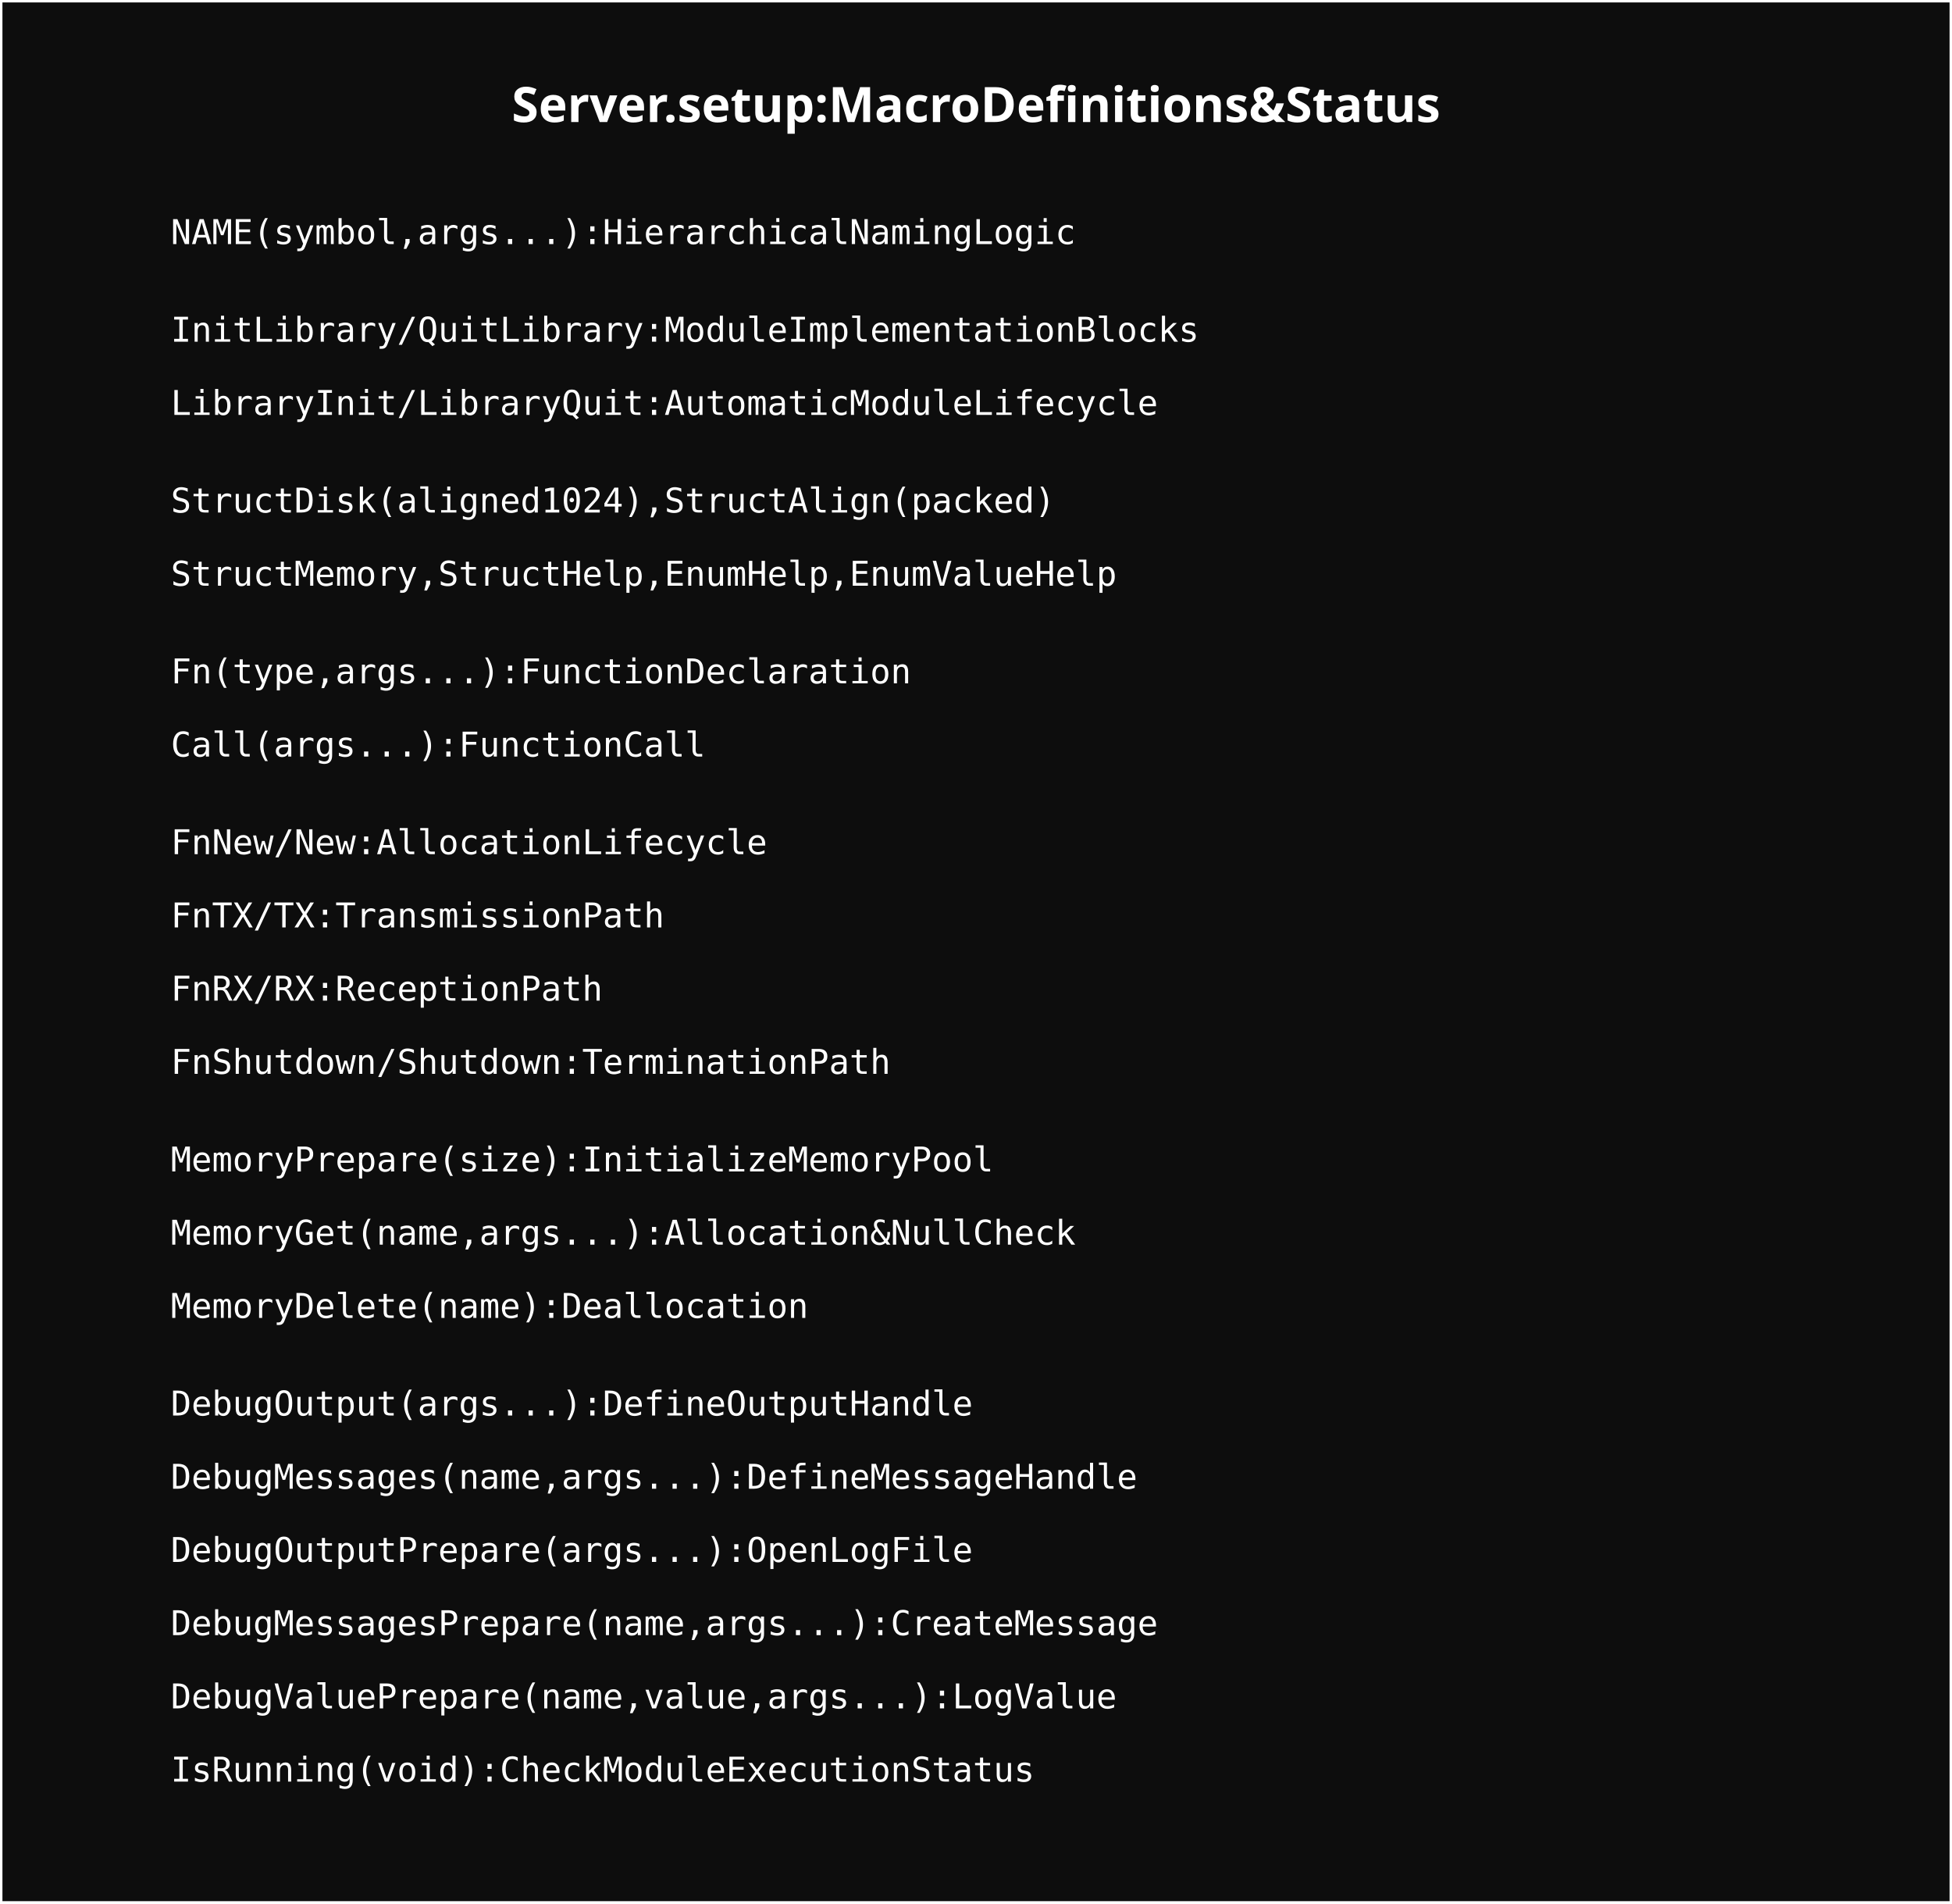
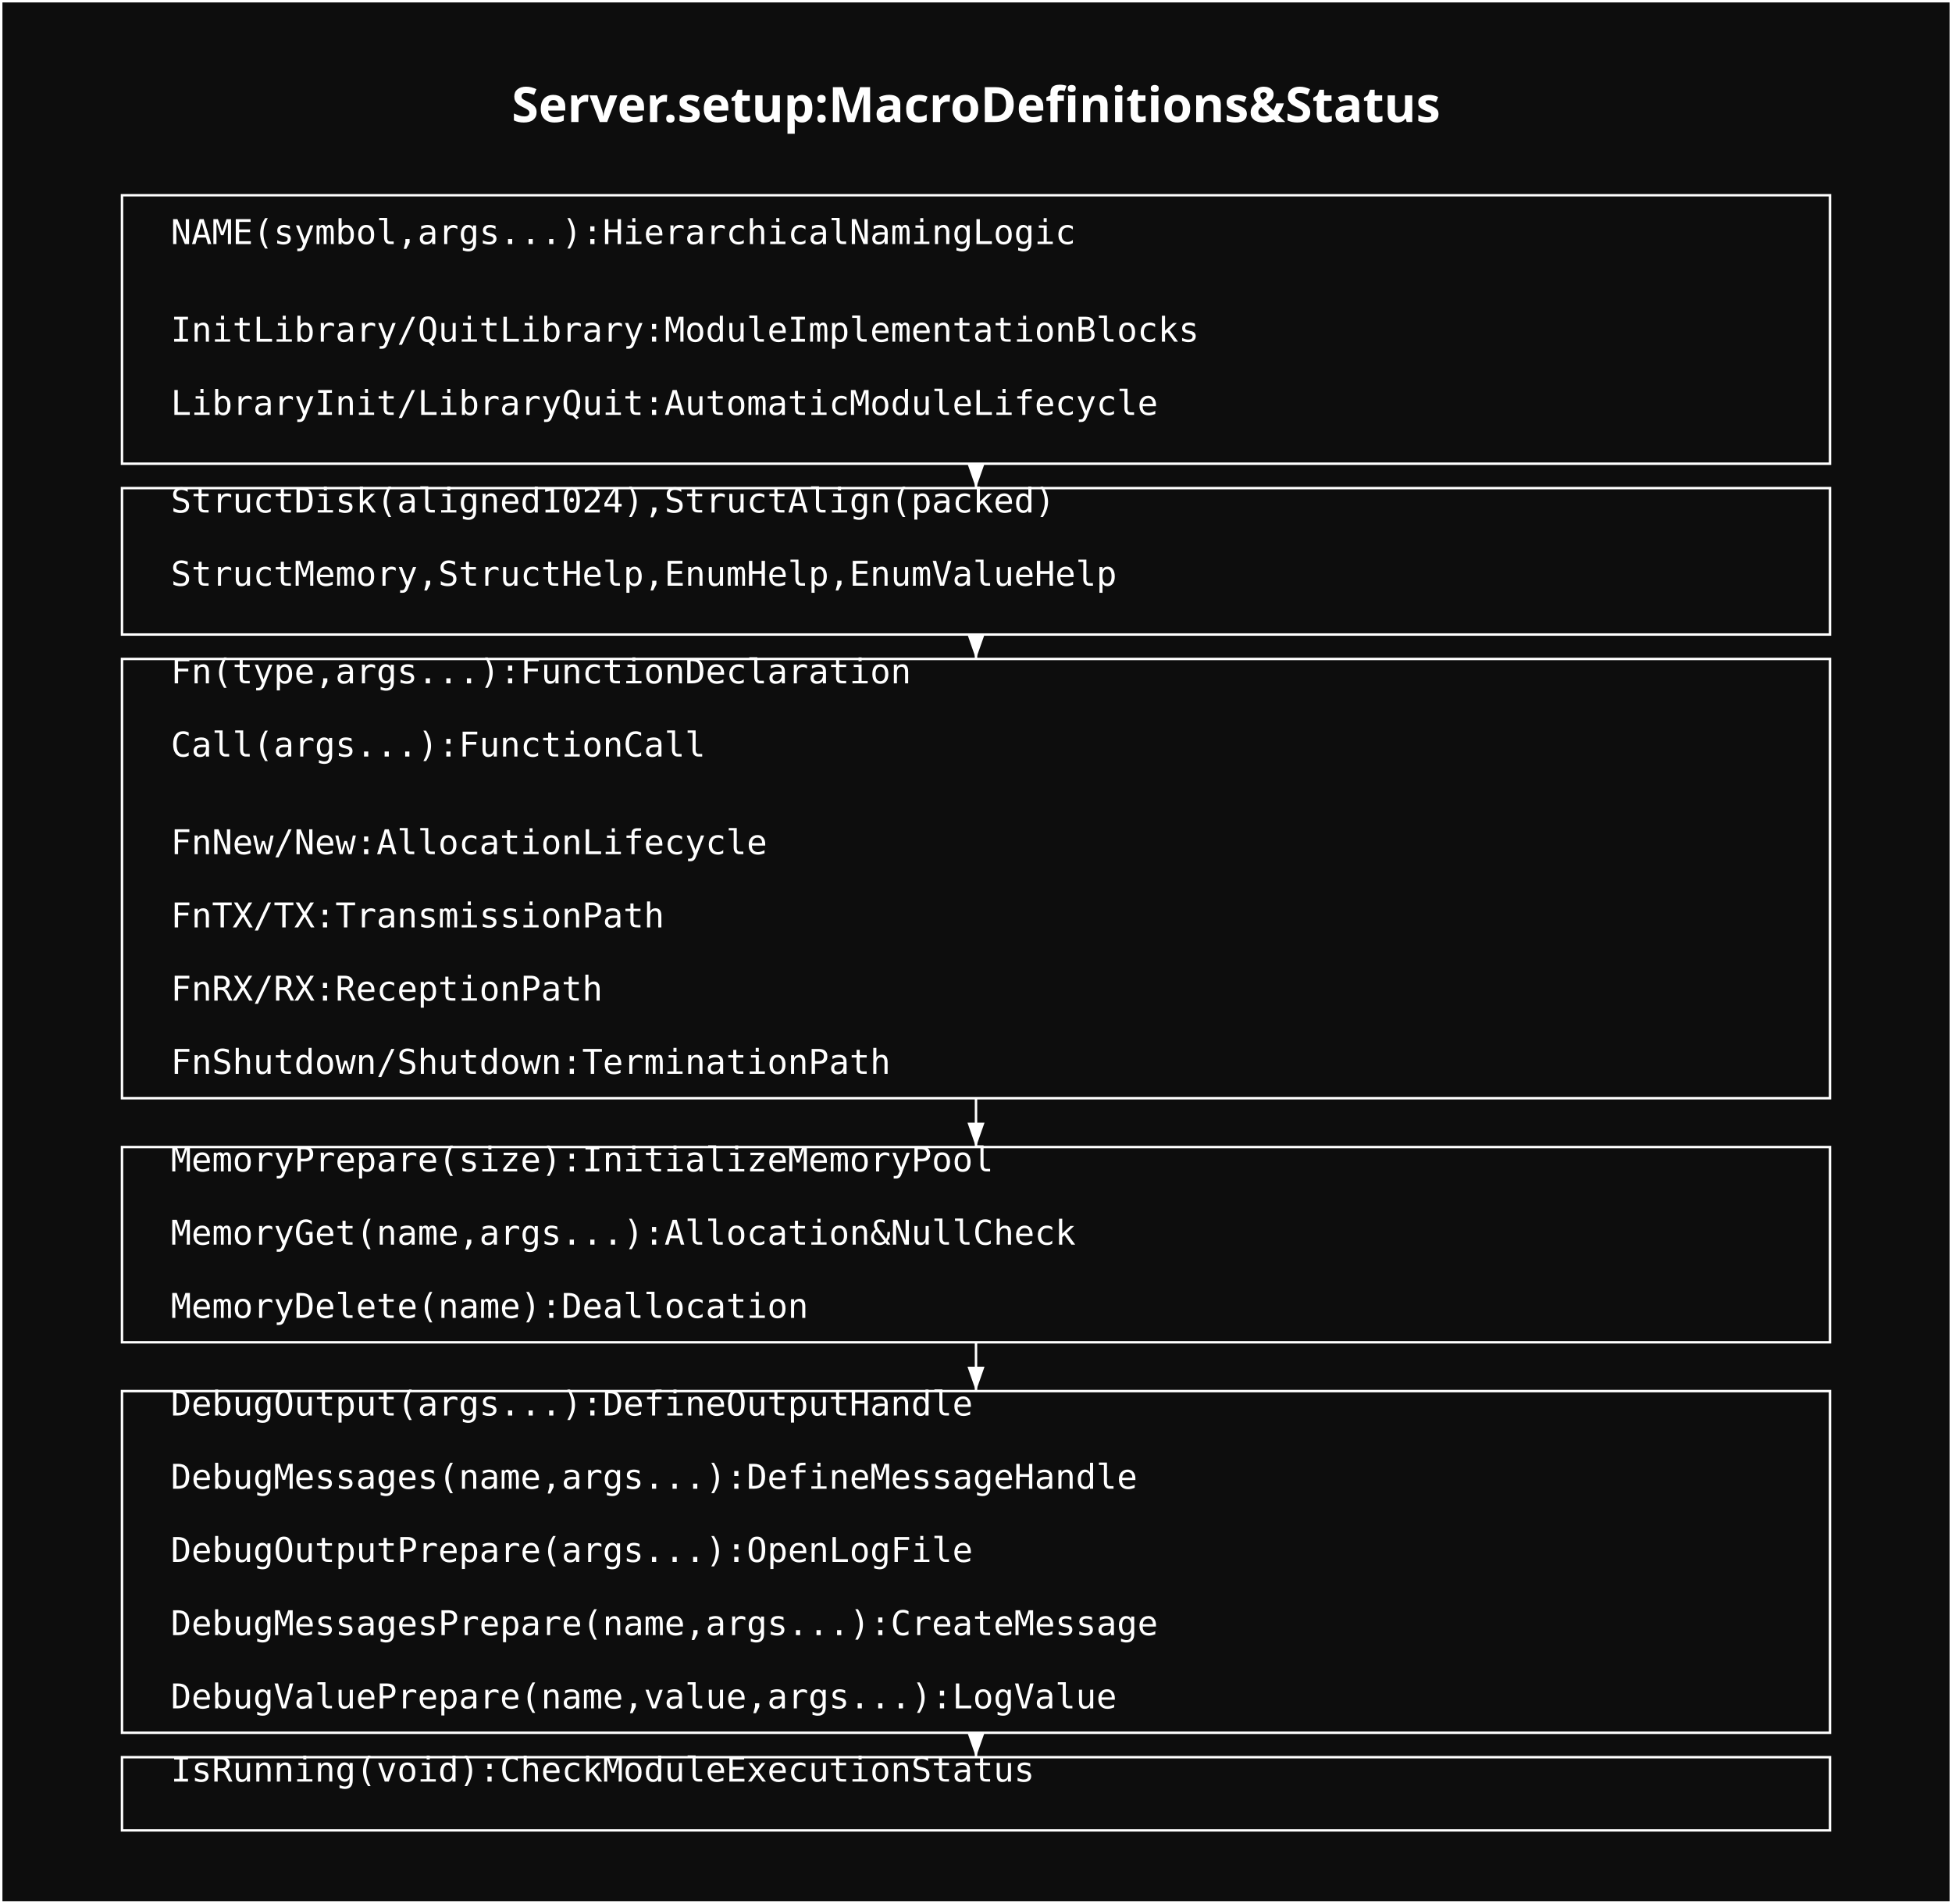
<svg xmlns="http://www.w3.org/2000/svg" width="800" height="780">
+   <defs>
+     <marker id="arrowhead" markerWidth="10" markerHeight="7" refX="10" refY="3.5" orient="auto">
+       <polygon points="0 0, 10 3.5, 0 7" fill="#fff" />
+     </marker>
+   </defs>
  <rect x="0" y="0" width="800" height="780" fill="#0d0d0d" stroke="#fff" stroke-width="2" />
  <text x="400" y="50" font-family="sans-serif" font-size="20" font-weight="bold" text-anchor="middle" fill="#fff">Server.setup:MacroDefinitions&amp;Status</text>
  <g font-family="monospace" font-size="14" fill="#fff">
+     <rect x="50" y="80" width="700" height="110" fill="none" stroke="#fff" stroke-width="1" />
    <text x="70" y="100">NAME(symbol,args...):HierarchicalNamingLogic</text>
    <text x="70" y="140">InitLibrary/QuitLibrary:ModuleImplementationBlocks</text>
    <text x="70" y="170">LibraryInit/LibraryQuit:AutomaticModuleLifecycle</text>
+     <line x1="400" y1="190" x2="400" y2="200" stroke="#fff" stroke-width="1" marker-end="url(#arrowhead)" />
+     <rect x="50" y="200" width="700" height="60" fill="none" stroke="#fff" stroke-width="1" />
    <text x="70" y="210">StructDisk(aligned1024),StructAlign(packed)</text>
    <text x="70" y="240">StructMemory,StructHelp,EnumHelp,EnumValueHelp</text>
+     <line x1="400" y1="260" x2="400" y2="270" stroke="#fff" stroke-width="1" marker-end="url(#arrowhead)" />
+     <rect x="50" y="270" width="700" height="180" fill="none" stroke="#fff" stroke-width="1" />
    <text x="70" y="280">Fn(type,args...):FunctionDeclaration</text>
    <text x="70" y="310">Call(args...):FunctionCall</text>
    <text x="70" y="350">FnNew/New:AllocationLifecycle</text>
    <text x="70" y="380">FnTX/TX:TransmissionPath</text>
    <text x="70" y="410">FnRX/RX:ReceptionPath</text>
    <text x="70" y="440">FnShutdown/Shutdown:TerminationPath</text>
+     <line x1="400" y1="450" x2="400" y2="470" stroke="#fff" stroke-width="1" marker-end="url(#arrowhead)" />
+     <rect x="50" y="470" width="700" height="80" fill="none" stroke="#fff" stroke-width="1" />
    <text x="70" y="480">MemoryPrepare(size):InitializeMemoryPool</text>
    <text x="70" y="510">MemoryGet(name,args...):Allocation&amp;NullCheck</text>
    <text x="70" y="540">MemoryDelete(name):Deallocation</text>
+     <line x1="400" y1="550" x2="400" y2="570" stroke="#fff" stroke-width="1" marker-end="url(#arrowhead)" />
+     <rect x="50" y="570" width="700" height="140" fill="none" stroke="#fff" stroke-width="1" />
    <text x="70" y="580">DebugOutput(args...):DefineOutputHandle</text>
    <text x="70" y="610">DebugMessages(name,args...):DefineMessageHandle</text>
    <text x="70" y="640">DebugOutputPrepare(args...):OpenLogFile</text>
    <text x="70" y="670">DebugMessagesPrepare(name,args...):CreateMessage</text>
    <text x="70" y="700">DebugValuePrepare(name,value,args...):LogValue</text>
+     <line x1="400" y1="710" x2="400" y2="720" stroke="#fff" stroke-width="1" marker-end="url(#arrowhead)" />
+     <rect x="50" y="720" width="700" height="30" fill="none" stroke="#fff" stroke-width="1" />
    <text x="70" y="730">IsRunning(void):CheckModuleExecutionStatus</text>
  </g>
</svg>
